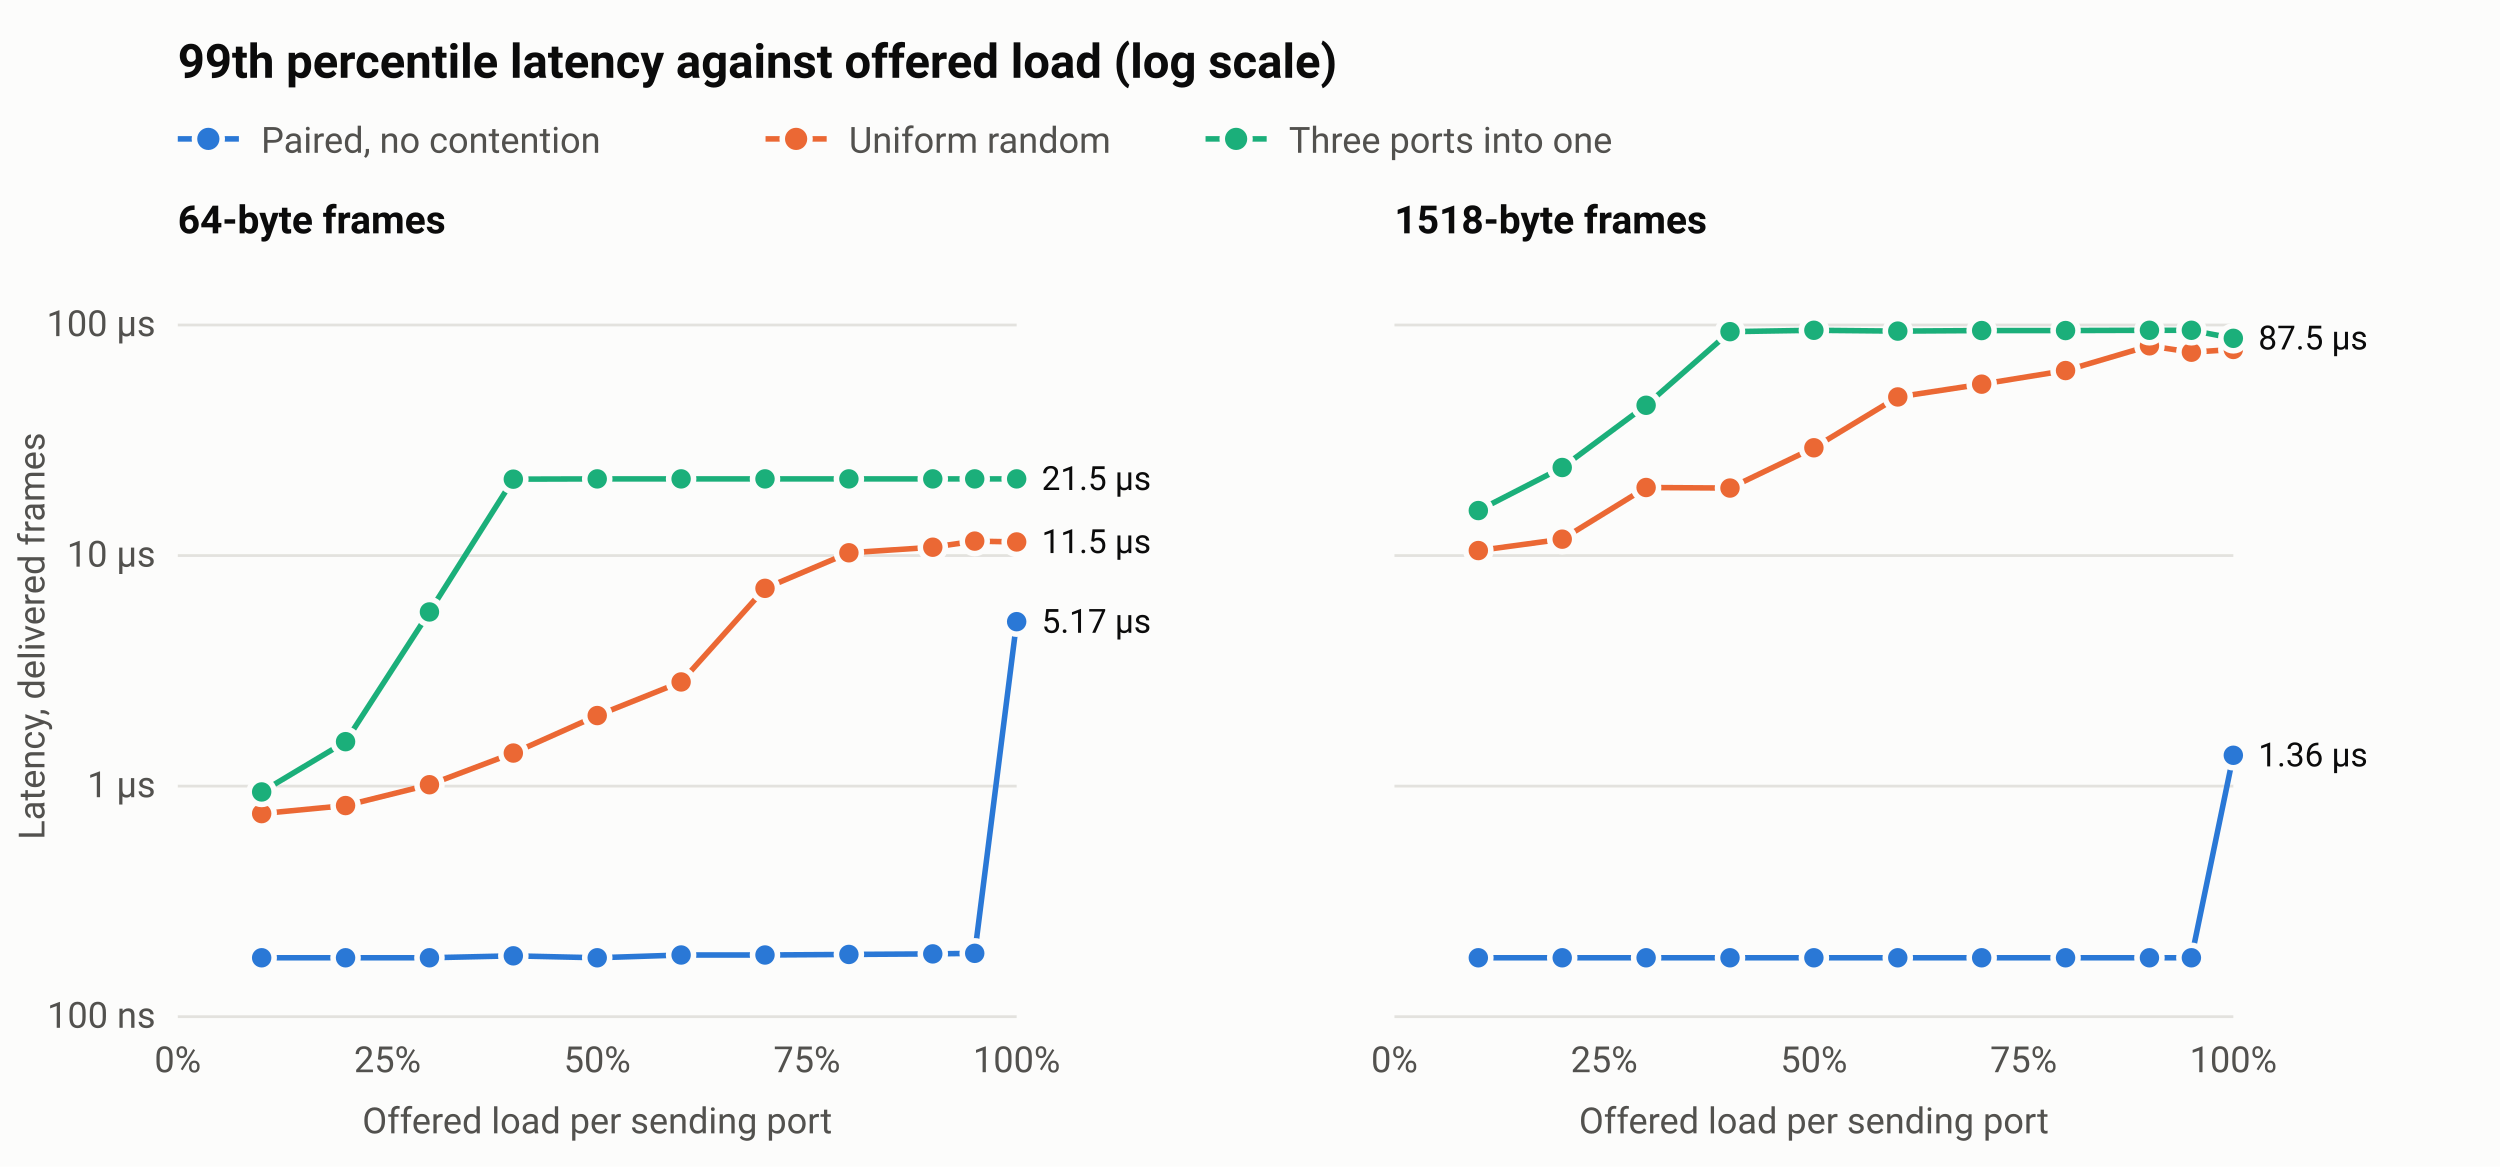
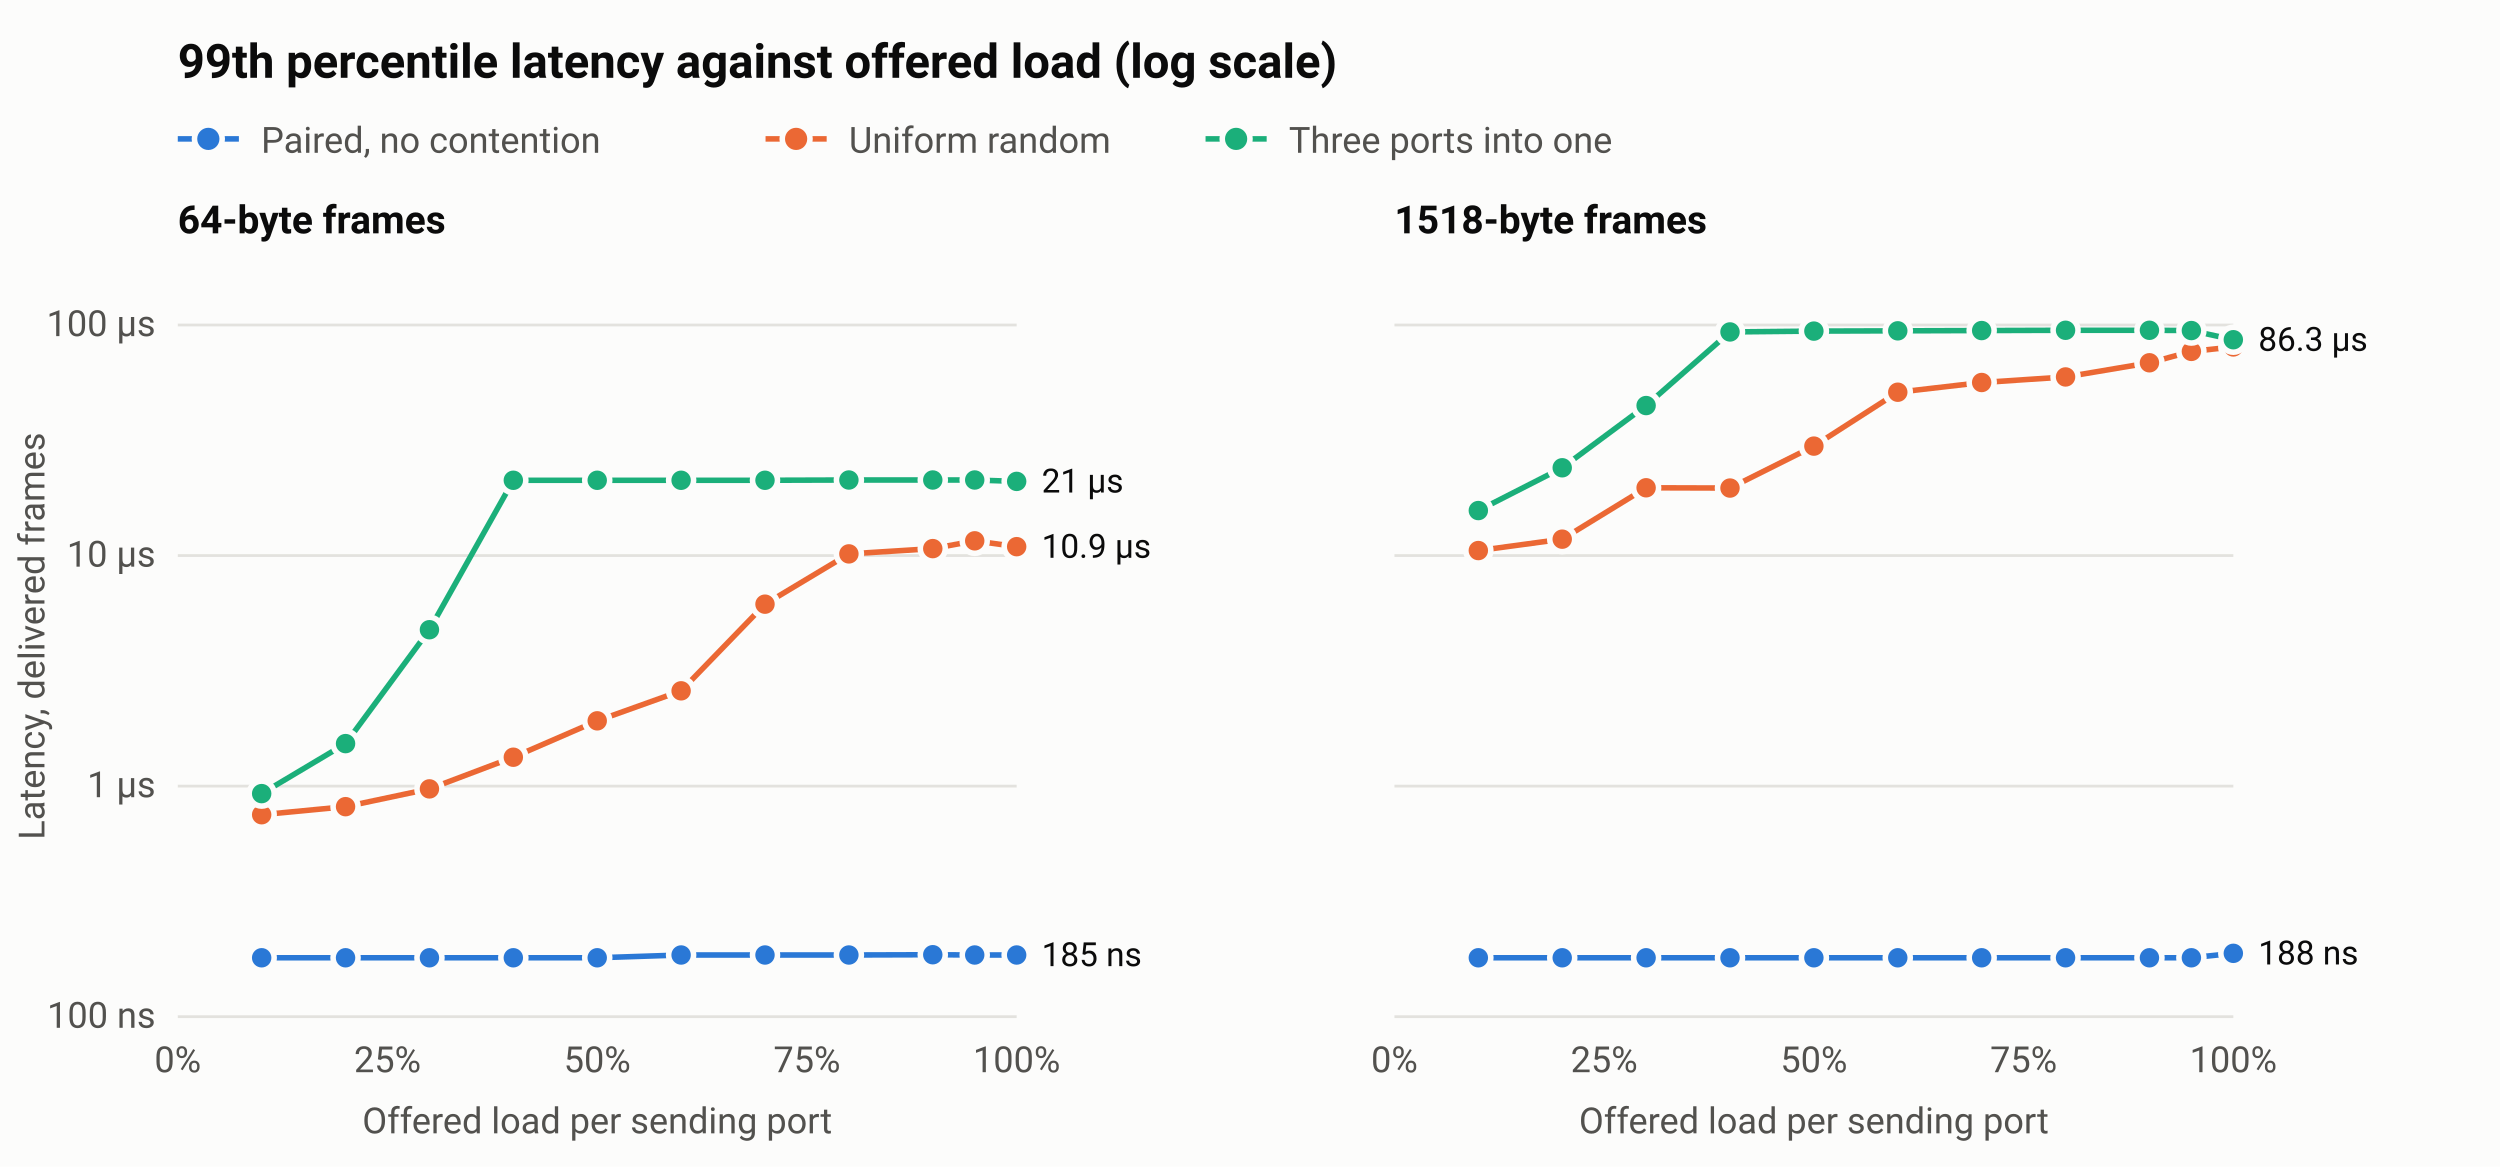
<svg xmlns="http://www.w3.org/2000/svg" viewBox="0 0 900 420" width="900" height="420" role="img" aria-label="99th percentile latency against offered load (log scale)">
  <style>
  text { font-family: system-ui, -apple-system, "Segoe UI", Roboto, sans-serif; fill: #52514e; font-size: 13px; }
  .bg { fill: #fcfcfb; }
  .title { fill: #0b0b0b; font-size: 17px; font-weight: 600; }
  .panel { fill: #0b0b0b; font-size: 14px; font-weight: 600; }
  .label { fill: #0b0b0b; font-size: 12px; }
  .grid { stroke: #e3e2de; stroke-width: 1; }
  .line { fill: none; stroke-width: 2; stroke-linejoin: round; stroke-linecap: round; }
  .dot { stroke: #fcfcfb; stroke-width: 2; }
  .l1 { stroke: #2a78d6; } .l2 { stroke: #eb6834; } .l3 { stroke: #1baf7a; }
  .d1 { fill: #2a78d6; } .d2 { fill: #eb6834; } .d3 { fill: #1baf7a; }
  @media (prefers-color-scheme: dark) {
    text { fill: #c3c2b7; }
    .bg { fill: #1a1a19; }
    .title, .panel, .label { fill: #f0efec; }
    .grid { stroke: #3a3a37; }
    .dot { stroke: #1a1a19; }
    .l1 { stroke: #3987e5; } .l2 { stroke: #d95926; } .l3 { stroke: #199e70; }
    .d1 { fill: #3987e5; } .d2 { fill: #d95926; } .d3 { fill: #199e70; }
  }
</style>
  <rect class="bg" width="900" height="420" />
  <text class="title" x="64" y="28">99th percentile latency against offered load (log scale)</text>
  <line class="l1" x1="64" y1="50" x2="86" y2="50" stroke-width="2" />
  <circle class="dot d1" cx="75" cy="50" r="5" />
  <text x="94" y="55">Paired, no contention</text>
  <line class="l2" x1="275.6" y1="50" x2="297.6" y2="50" stroke-width="2" />
  <circle class="dot d2" cx="286.6" cy="50" r="5" />
  <text x="305.6" y="55">Uniform random</text>
  <line class="l3" x1="434.0" y1="50" x2="456.0" y2="50" stroke-width="2" />
  <circle class="dot d3" cx="445.0" cy="50" r="5" />
  <text x="464.0" y="55">Three ports into one</text>
  <text class="panel" x="64.0" y="84">64-byte frames</text>
  <line class="grid" x1="64.0" x2="366.0" y1="366.0" y2="366.0" />
  <text x="56.0" y="370.0" text-anchor="end">100 ns</text>
  <line class="grid" x1="64.0" x2="366.0" y1="283.0" y2="283.0" />
  <text x="56.0" y="287.0" text-anchor="end">1 µs</text>
  <line class="grid" x1="64.0" x2="366.0" y1="200.0" y2="200.0" />
  <text x="56.0" y="204.0" text-anchor="end">10 µs</text>
  <line class="grid" x1="64.0" x2="366.0" y1="117.0" y2="117.0" />
  <text x="56.0" y="121.0" text-anchor="end">100 µs</text>
  <text x="64.0" y="386" text-anchor="middle">0%</text>
  <text x="139.5" y="386" text-anchor="middle">25%</text>
  <text x="215.0" y="386" text-anchor="middle">50%</text>
  <text x="290.5" y="386" text-anchor="middle">75%</text>
  <text x="366.0" y="386" text-anchor="middle">100%</text>
  <text x="215.0" y="408" text-anchor="middle">Offered load per sending port</text>
  <text transform="translate(16 229.0) rotate(-90)" text-anchor="middle">Latency, delivered frames</text>
-   <polyline class="line l1" points="94.2,344.8 124.4,344.8 154.6,344.8 184.8,344.1 215.0,344.8 245.2,343.8 275.4,343.8 305.6,343.6 335.8,343.4 350.9,343.2 366.0,223.8" />
+   <polyline class="line l1" points="94.2,344.8 124.4,344.8 154.6,344.8 184.8,344.8 215.0,344.8 245.2,343.8 275.4,343.8 305.6,343.8 335.8,343.7 350.9,343.8 366.0,343.8" />
  <circle class="dot d1" cx="94.2" cy="344.8" r="4.5" />
  <circle class="dot d1" cx="124.4" cy="344.8" r="4.5" />
  <circle class="dot d1" cx="154.6" cy="344.8" r="4.5" />
-   <circle class="dot d1" cx="184.8" cy="344.1" r="4.5" />
+   <circle class="dot d1" cx="184.8" cy="344.8" r="4.5" />
  <circle class="dot d1" cx="215.0" cy="344.8" r="4.5" />
  <circle class="dot d1" cx="245.2" cy="343.8" r="4.5" />
  <circle class="dot d1" cx="275.4" cy="343.8" r="4.5" />
-   <circle class="dot d1" cx="305.6" cy="343.6" r="4.5" />
-   <circle class="dot d1" cx="335.8" cy="343.4" r="4.5" />
-   <circle class="dot d1" cx="350.9" cy="343.2" r="4.5" />
-   <circle class="dot d1" cx="366.0" cy="223.8" r="4.5" />
-   <polyline class="line l2" points="94.2,292.9 124.4,290.0 154.6,282.5 184.8,271.1 215.0,257.6 245.2,245.5 275.4,211.8 305.6,199.0 335.8,197.0 350.9,194.8 366.0,195.1" />
-   <circle class="dot d2" cx="94.2" cy="292.9" r="4.5" />
-   <circle class="dot d2" cx="124.4" cy="290.0" r="4.5" />
-   <circle class="dot d2" cx="154.6" cy="282.5" r="4.5" />
-   <circle class="dot d2" cx="184.8" cy="271.1" r="4.5" />
-   <circle class="dot d2" cx="215.0" cy="257.6" r="4.5" />
-   <circle class="dot d2" cx="245.2" cy="245.5" r="4.5" />
-   <circle class="dot d2" cx="275.4" cy="211.8" r="4.5" />
-   <circle class="dot d2" cx="305.6" cy="199.0" r="4.5" />
-   <circle class="dot d2" cx="335.8" cy="197.0" r="4.5" />
-   <circle class="dot d2" cx="350.9" cy="194.8" r="4.5" />
-   <circle class="dot d2" cx="366.0" cy="195.1" r="4.5" />
-   <polyline class="line l3" points="94.2,285.1 124.4,267.0 154.6,220.3 184.8,172.5 215.0,172.4 245.2,172.4 275.4,172.4 305.6,172.4 335.8,172.4 350.9,172.4 366.0,172.4" />
-   <circle class="dot d3" cx="94.2" cy="285.1" r="4.5" />
-   <circle class="dot d3" cx="124.4" cy="267.0" r="4.5" />
-   <circle class="dot d3" cx="154.6" cy="220.3" r="4.5" />
-   <circle class="dot d3" cx="184.8" cy="172.5" r="4.5" />
-   <circle class="dot d3" cx="215.0" cy="172.4" r="4.5" />
-   <circle class="dot d3" cx="245.2" cy="172.4" r="4.5" />
-   <circle class="dot d3" cx="275.4" cy="172.4" r="4.5" />
-   <circle class="dot d3" cx="305.6" cy="172.4" r="4.5" />
-   <circle class="dot d3" cx="335.8" cy="172.4" r="4.5" />
-   <circle class="dot d3" cx="350.9" cy="172.4" r="4.5" />
-   <circle class="dot d3" cx="366.0" cy="172.4" r="4.5" />
-   <text class="label" x="375.0" y="176.4">21.5 µs</text>
-   <text class="label" x="375.0" y="199.1">11.5 µs</text>
-   <text class="label" x="375.0" y="227.8">5.17 µs</text>
+   <circle class="dot d1" cx="305.6" cy="343.8" r="4.5" />
+   <circle class="dot d1" cx="335.8" cy="343.7" r="4.5" />
+   <circle class="dot d1" cx="350.9" cy="343.8" r="4.5" />
+   <circle class="dot d1" cx="366.0" cy="343.8" r="4.5" />
+   <polyline class="line l2" points="94.2,293.3 124.4,290.4 154.6,284.0 184.8,272.6 215.0,259.5 245.2,248.7 275.4,217.5 305.6,199.4 335.8,197.5 350.9,194.7 366.0,196.8" />
+   <circle class="dot d2" cx="94.2" cy="293.3" r="4.5" />
+   <circle class="dot d2" cx="124.4" cy="290.4" r="4.5" />
+   <circle class="dot d2" cx="154.6" cy="284.0" r="4.5" />
+   <circle class="dot d2" cx="184.8" cy="272.6" r="4.5" />
+   <circle class="dot d2" cx="215.0" cy="259.5" r="4.5" />
+   <circle class="dot d2" cx="245.2" cy="248.7" r="4.5" />
+   <circle class="dot d2" cx="275.4" cy="217.5" r="4.5" />
+   <circle class="dot d2" cx="305.6" cy="199.4" r="4.5" />
+   <circle class="dot d2" cx="335.8" cy="197.5" r="4.5" />
+   <circle class="dot d2" cx="350.9" cy="194.7" r="4.5" />
+   <circle class="dot d2" cx="366.0" cy="196.8" r="4.5" />
+   <polyline class="line l3" points="94.2,285.7 124.4,267.7 154.6,226.7 184.8,172.9 215.0,172.9 245.2,172.9 275.4,172.9 305.6,172.8 335.8,172.8 350.9,172.8 366.0,173.3" />
+   <circle class="dot d3" cx="94.2" cy="285.7" r="4.5" />
+   <circle class="dot d3" cx="124.4" cy="267.7" r="4.5" />
+   <circle class="dot d3" cx="154.6" cy="226.7" r="4.5" />
+   <circle class="dot d3" cx="184.8" cy="172.9" r="4.5" />
+   <circle class="dot d3" cx="215.0" cy="172.9" r="4.5" />
+   <circle class="dot d3" cx="245.2" cy="172.9" r="4.5" />
+   <circle class="dot d3" cx="275.4" cy="172.9" r="4.5" />
+   <circle class="dot d3" cx="305.6" cy="172.8" r="4.5" />
+   <circle class="dot d3" cx="335.8" cy="172.8" r="4.5" />
+   <circle class="dot d3" cx="350.9" cy="172.8" r="4.5" />
+   <circle class="dot d3" cx="366.0" cy="173.3" r="4.5" />
+   <text class="label" x="375.0" y="177.3">21 µs</text>
+   <text class="label" x="375.0" y="200.8">10.9 µs</text>
+   <text class="label" x="375.0" y="347.8">185 ns</text>
  <text class="panel" x="502.0" y="84">1518-byte frames</text>
  <line class="grid" x1="502.0" x2="804.0" y1="366.0" y2="366.0" />
  <line class="grid" x1="502.0" x2="804.0" y1="283.0" y2="283.0" />
  <line class="grid" x1="502.0" x2="804.0" y1="200.0" y2="200.0" />
  <line class="grid" x1="502.0" x2="804.0" y1="117.0" y2="117.0" />
  <text x="502.0" y="386" text-anchor="middle">0%</text>
  <text x="577.5" y="386" text-anchor="middle">25%</text>
  <text x="653.0" y="386" text-anchor="middle">50%</text>
  <text x="728.5" y="386" text-anchor="middle">75%</text>
  <text x="804.0" y="386" text-anchor="middle">100%</text>
  <text x="653.0" y="408" text-anchor="middle">Offered load per sending port</text>
-   <polyline class="line l1" points="532.2,344.8 562.4,344.8 592.6,344.8 622.8,344.8 653.0,344.8 683.2,344.8 713.4,344.8 743.6,344.8 773.8,344.8 788.9,344.8 804.0,271.9" />
+   <polyline class="line l1" points="532.2,344.8 562.4,344.8 592.6,344.8 622.8,344.8 653.0,344.8 683.2,344.8 713.4,344.8 743.6,344.8 773.8,344.8 788.9,344.8 804.0,343.2" />
  <circle class="dot d1" cx="532.2" cy="344.8" r="4.5" />
  <circle class="dot d1" cx="562.4" cy="344.8" r="4.5" />
  <circle class="dot d1" cx="592.6" cy="344.8" r="4.5" />
  <circle class="dot d1" cx="622.8" cy="344.8" r="4.5" />
  <circle class="dot d1" cx="653.0" cy="344.8" r="4.5" />
  <circle class="dot d1" cx="683.2" cy="344.8" r="4.5" />
  <circle class="dot d1" cx="713.4" cy="344.8" r="4.5" />
  <circle class="dot d1" cx="743.6" cy="344.8" r="4.5" />
  <circle class="dot d1" cx="773.8" cy="344.8" r="4.5" />
  <circle class="dot d1" cx="788.9" cy="344.8" r="4.5" />
-   <circle class="dot d1" cx="804.0" cy="271.9" r="4.5" />
-   <polyline class="line l2" points="532.2,198.2 562.4,194.1 592.6,175.5 622.8,175.7 653.0,161.2 683.2,142.9 713.4,138.3 743.6,133.4 773.8,124.5 788.9,126.8 804.0,125.8" />
+   <circle class="dot d1" cx="804.0" cy="343.2" r="4.5" />
+   <polyline class="line l2" points="532.2,198.2 562.4,194.1 592.6,175.6 622.8,175.7 653.0,160.6 683.2,141.2 713.4,137.7 743.6,135.7 773.8,130.6 788.9,126.5 804.0,124.9" />
  <circle class="dot d2" cx="532.2" cy="198.2" r="4.5" />
  <circle class="dot d2" cx="562.4" cy="194.1" r="4.5" />
-   <circle class="dot d2" cx="592.6" cy="175.5" r="4.5" />
+   <circle class="dot d2" cx="592.6" cy="175.6" r="4.5" />
  <circle class="dot d2" cx="622.8" cy="175.7" r="4.5" />
-   <circle class="dot d2" cx="653.0" cy="161.2" r="4.5" />
-   <circle class="dot d2" cx="683.2" cy="142.9" r="4.5" />
-   <circle class="dot d2" cx="713.4" cy="138.3" r="4.5" />
-   <circle class="dot d2" cx="743.6" cy="133.4" r="4.5" />
-   <circle class="dot d2" cx="773.8" cy="124.5" r="4.5" />
-   <circle class="dot d2" cx="788.9" cy="126.8" r="4.5" />
-   <circle class="dot d2" cx="804.0" cy="125.8" r="4.5" />
-   <polyline class="line l3" points="532.2,183.8 562.4,168.3 592.6,145.9 622.8,119.4 653.0,118.9 683.2,119.2 713.4,119.0 743.6,119.0 773.8,118.9 788.9,118.9 804.0,121.8" />
+   <circle class="dot d2" cx="653.0" cy="160.6" r="4.5" />
+   <circle class="dot d2" cx="683.2" cy="141.2" r="4.5" />
+   <circle class="dot d2" cx="713.4" cy="137.7" r="4.5" />
+   <circle class="dot d2" cx="743.6" cy="135.7" r="4.5" />
+   <circle class="dot d2" cx="773.8" cy="130.6" r="4.5" />
+   <circle class="dot d2" cx="788.9" cy="126.5" r="4.5" />
+   <circle class="dot d2" cx="804.0" cy="124.9" r="4.5" />
+   <polyline class="line l3" points="532.2,183.8 562.4,168.4 592.6,146.0 622.8,119.5 653.0,119.2 683.2,119.1 713.4,119.0 743.6,118.9 773.8,118.9 788.9,119.0 804.0,122.3" />
  <circle class="dot d3" cx="532.2" cy="183.8" r="4.5" />
-   <circle class="dot d3" cx="562.4" cy="168.3" r="4.5" />
-   <circle class="dot d3" cx="592.6" cy="145.9" r="4.5" />
-   <circle class="dot d3" cx="622.8" cy="119.4" r="4.5" />
-   <circle class="dot d3" cx="653.0" cy="118.9" r="4.5" />
-   <circle class="dot d3" cx="683.2" cy="119.2" r="4.5" />
+   <circle class="dot d3" cx="562.4" cy="168.4" r="4.5" />
+   <circle class="dot d3" cx="592.6" cy="146.0" r="4.5" />
+   <circle class="dot d3" cx="622.8" cy="119.5" r="4.5" />
+   <circle class="dot d3" cx="653.0" cy="119.2" r="4.5" />
+   <circle class="dot d3" cx="683.2" cy="119.1" r="4.5" />
  <circle class="dot d3" cx="713.4" cy="119.0" r="4.5" />
-   <circle class="dot d3" cx="743.6" cy="119.0" r="4.5" />
+   <circle class="dot d3" cx="743.6" cy="118.9" r="4.5" />
  <circle class="dot d3" cx="773.8" cy="118.9" r="4.5" />
-   <circle class="dot d3" cx="788.9" cy="118.9" r="4.5" />
-   <circle class="dot d3" cx="804.0" cy="121.8" r="4.5" />
-   <text class="label" x="813.0" y="125.8">87.5 µs</text>
-   <text class="label" x="813.0" y="275.9">1.36 µs</text>
+   <circle class="dot d3" cx="788.9" cy="119.0" r="4.5" />
+   <circle class="dot d3" cx="804.0" cy="122.3" r="4.5" />
+   <text class="label" x="813.0" y="126.3">86.3 µs</text>
+   <text class="label" x="813.0" y="347.2">188 ns</text>
</svg>
